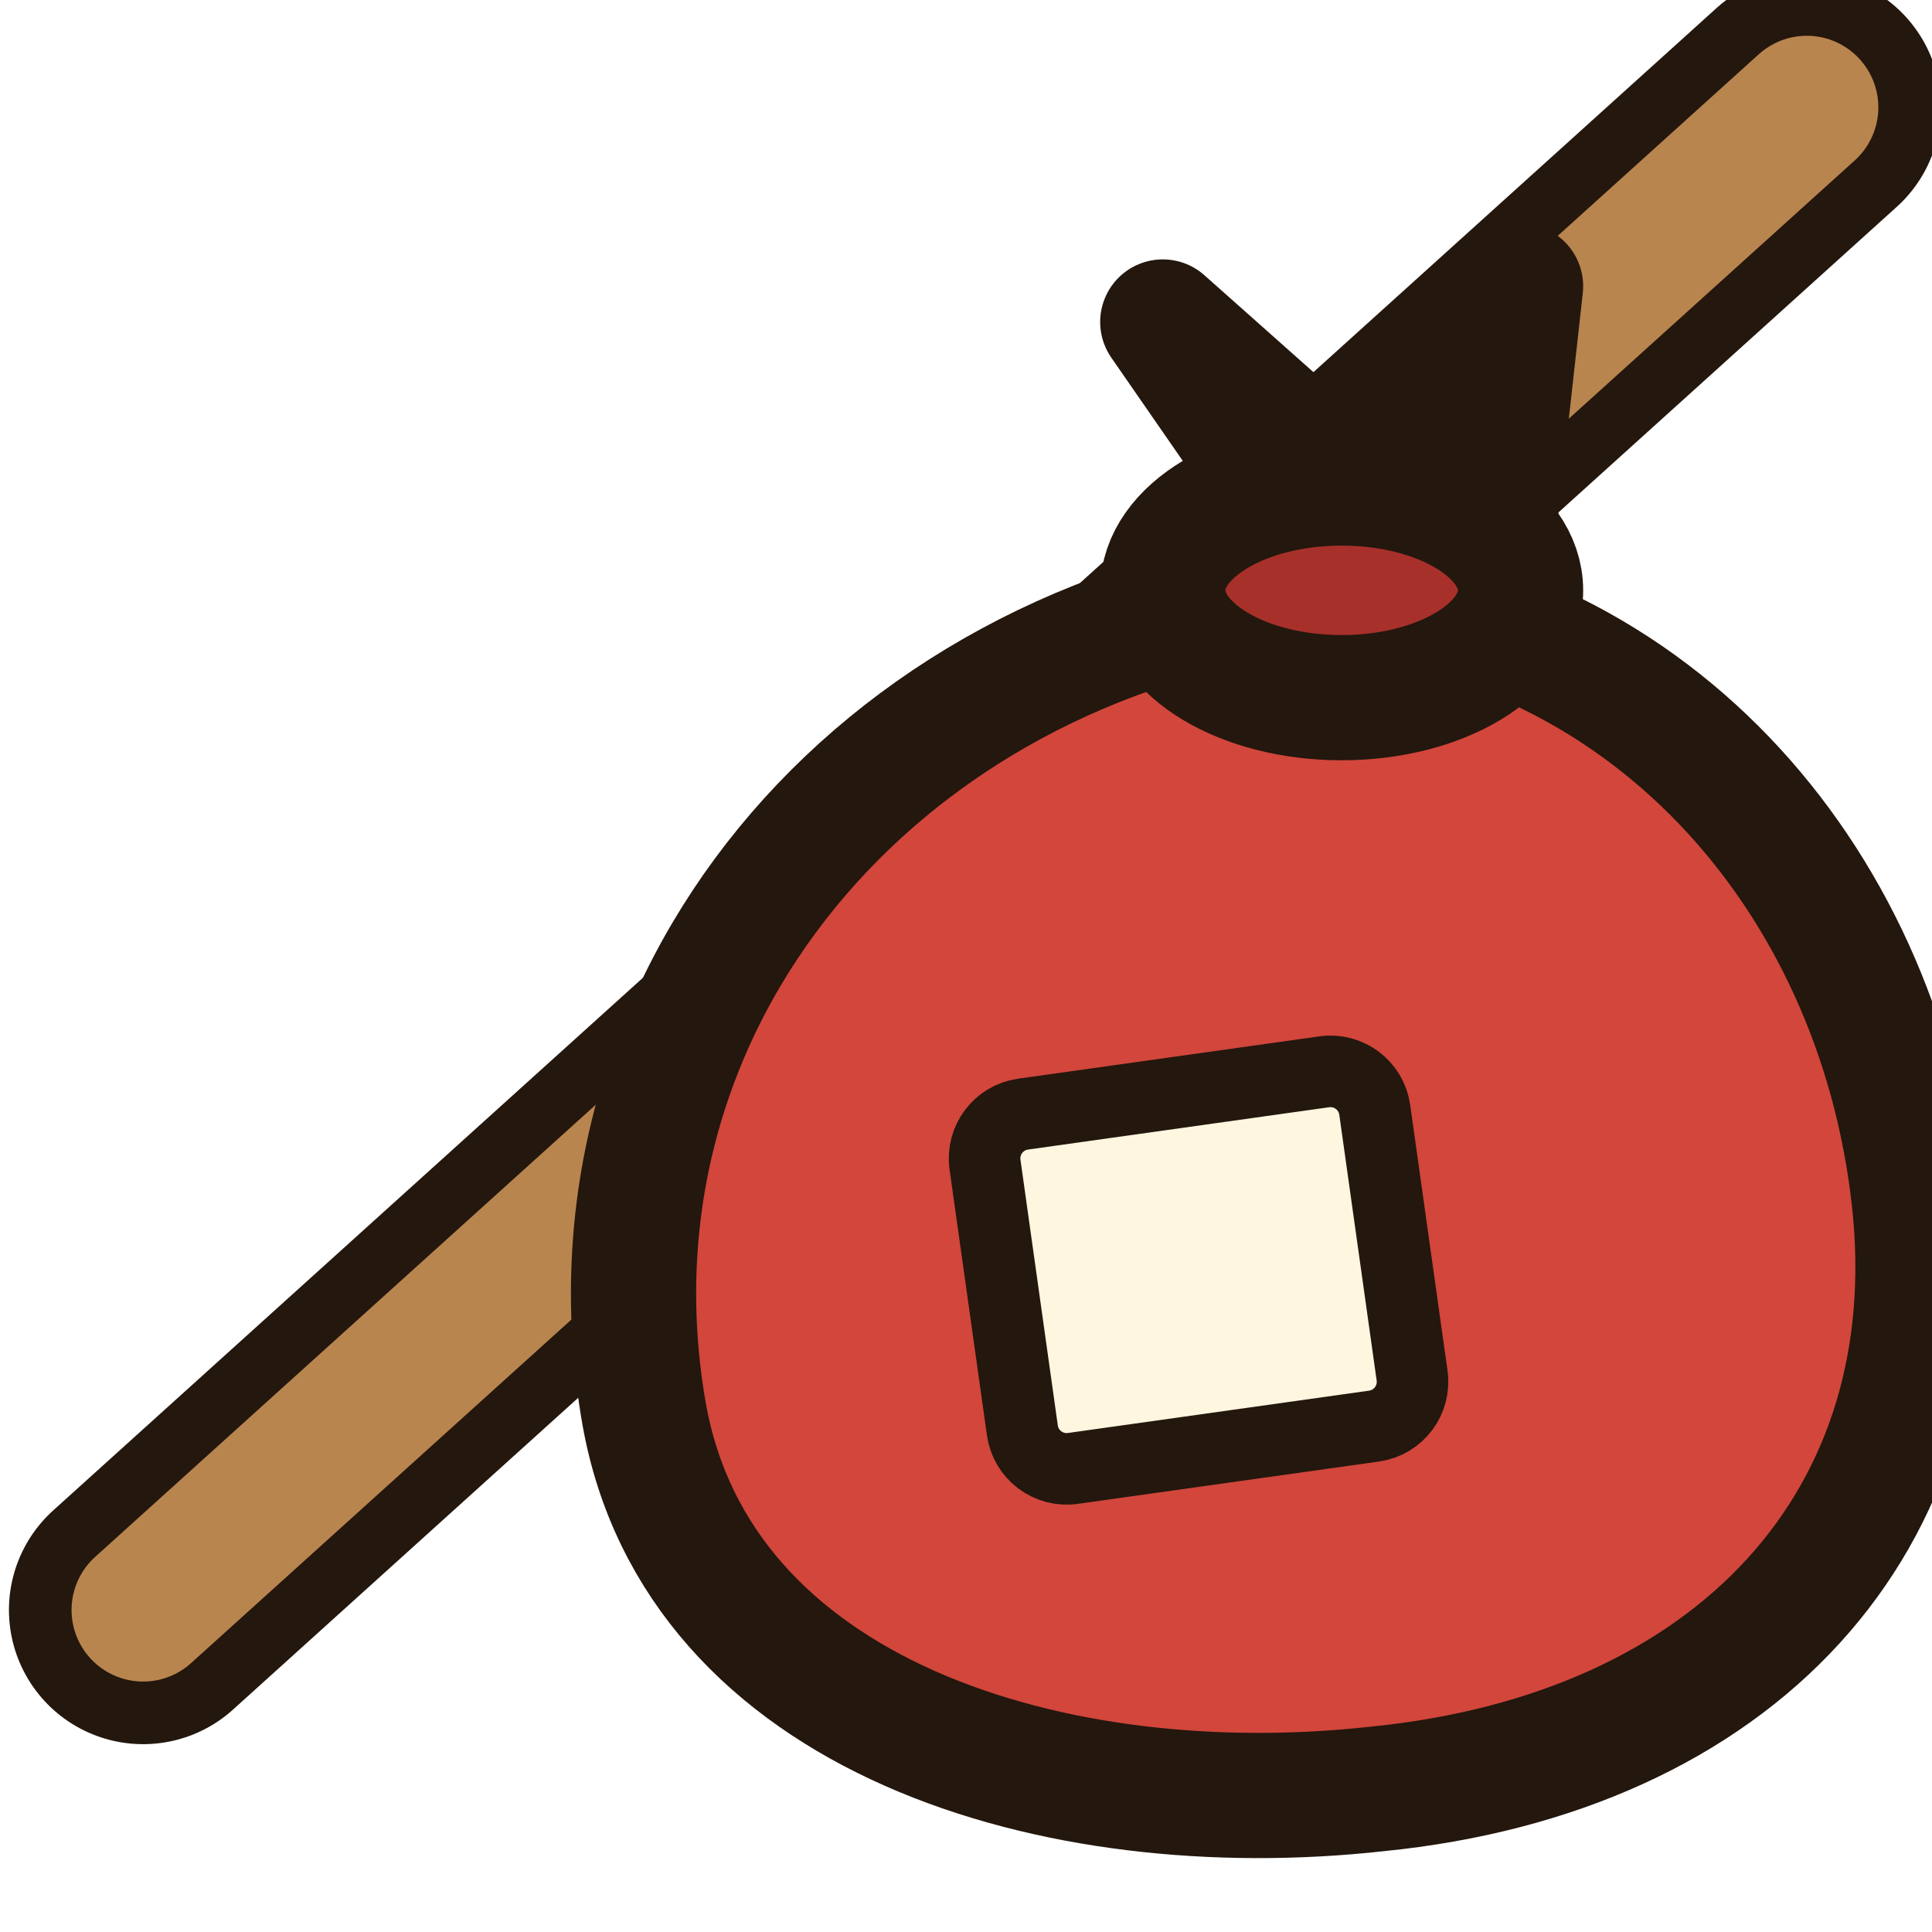
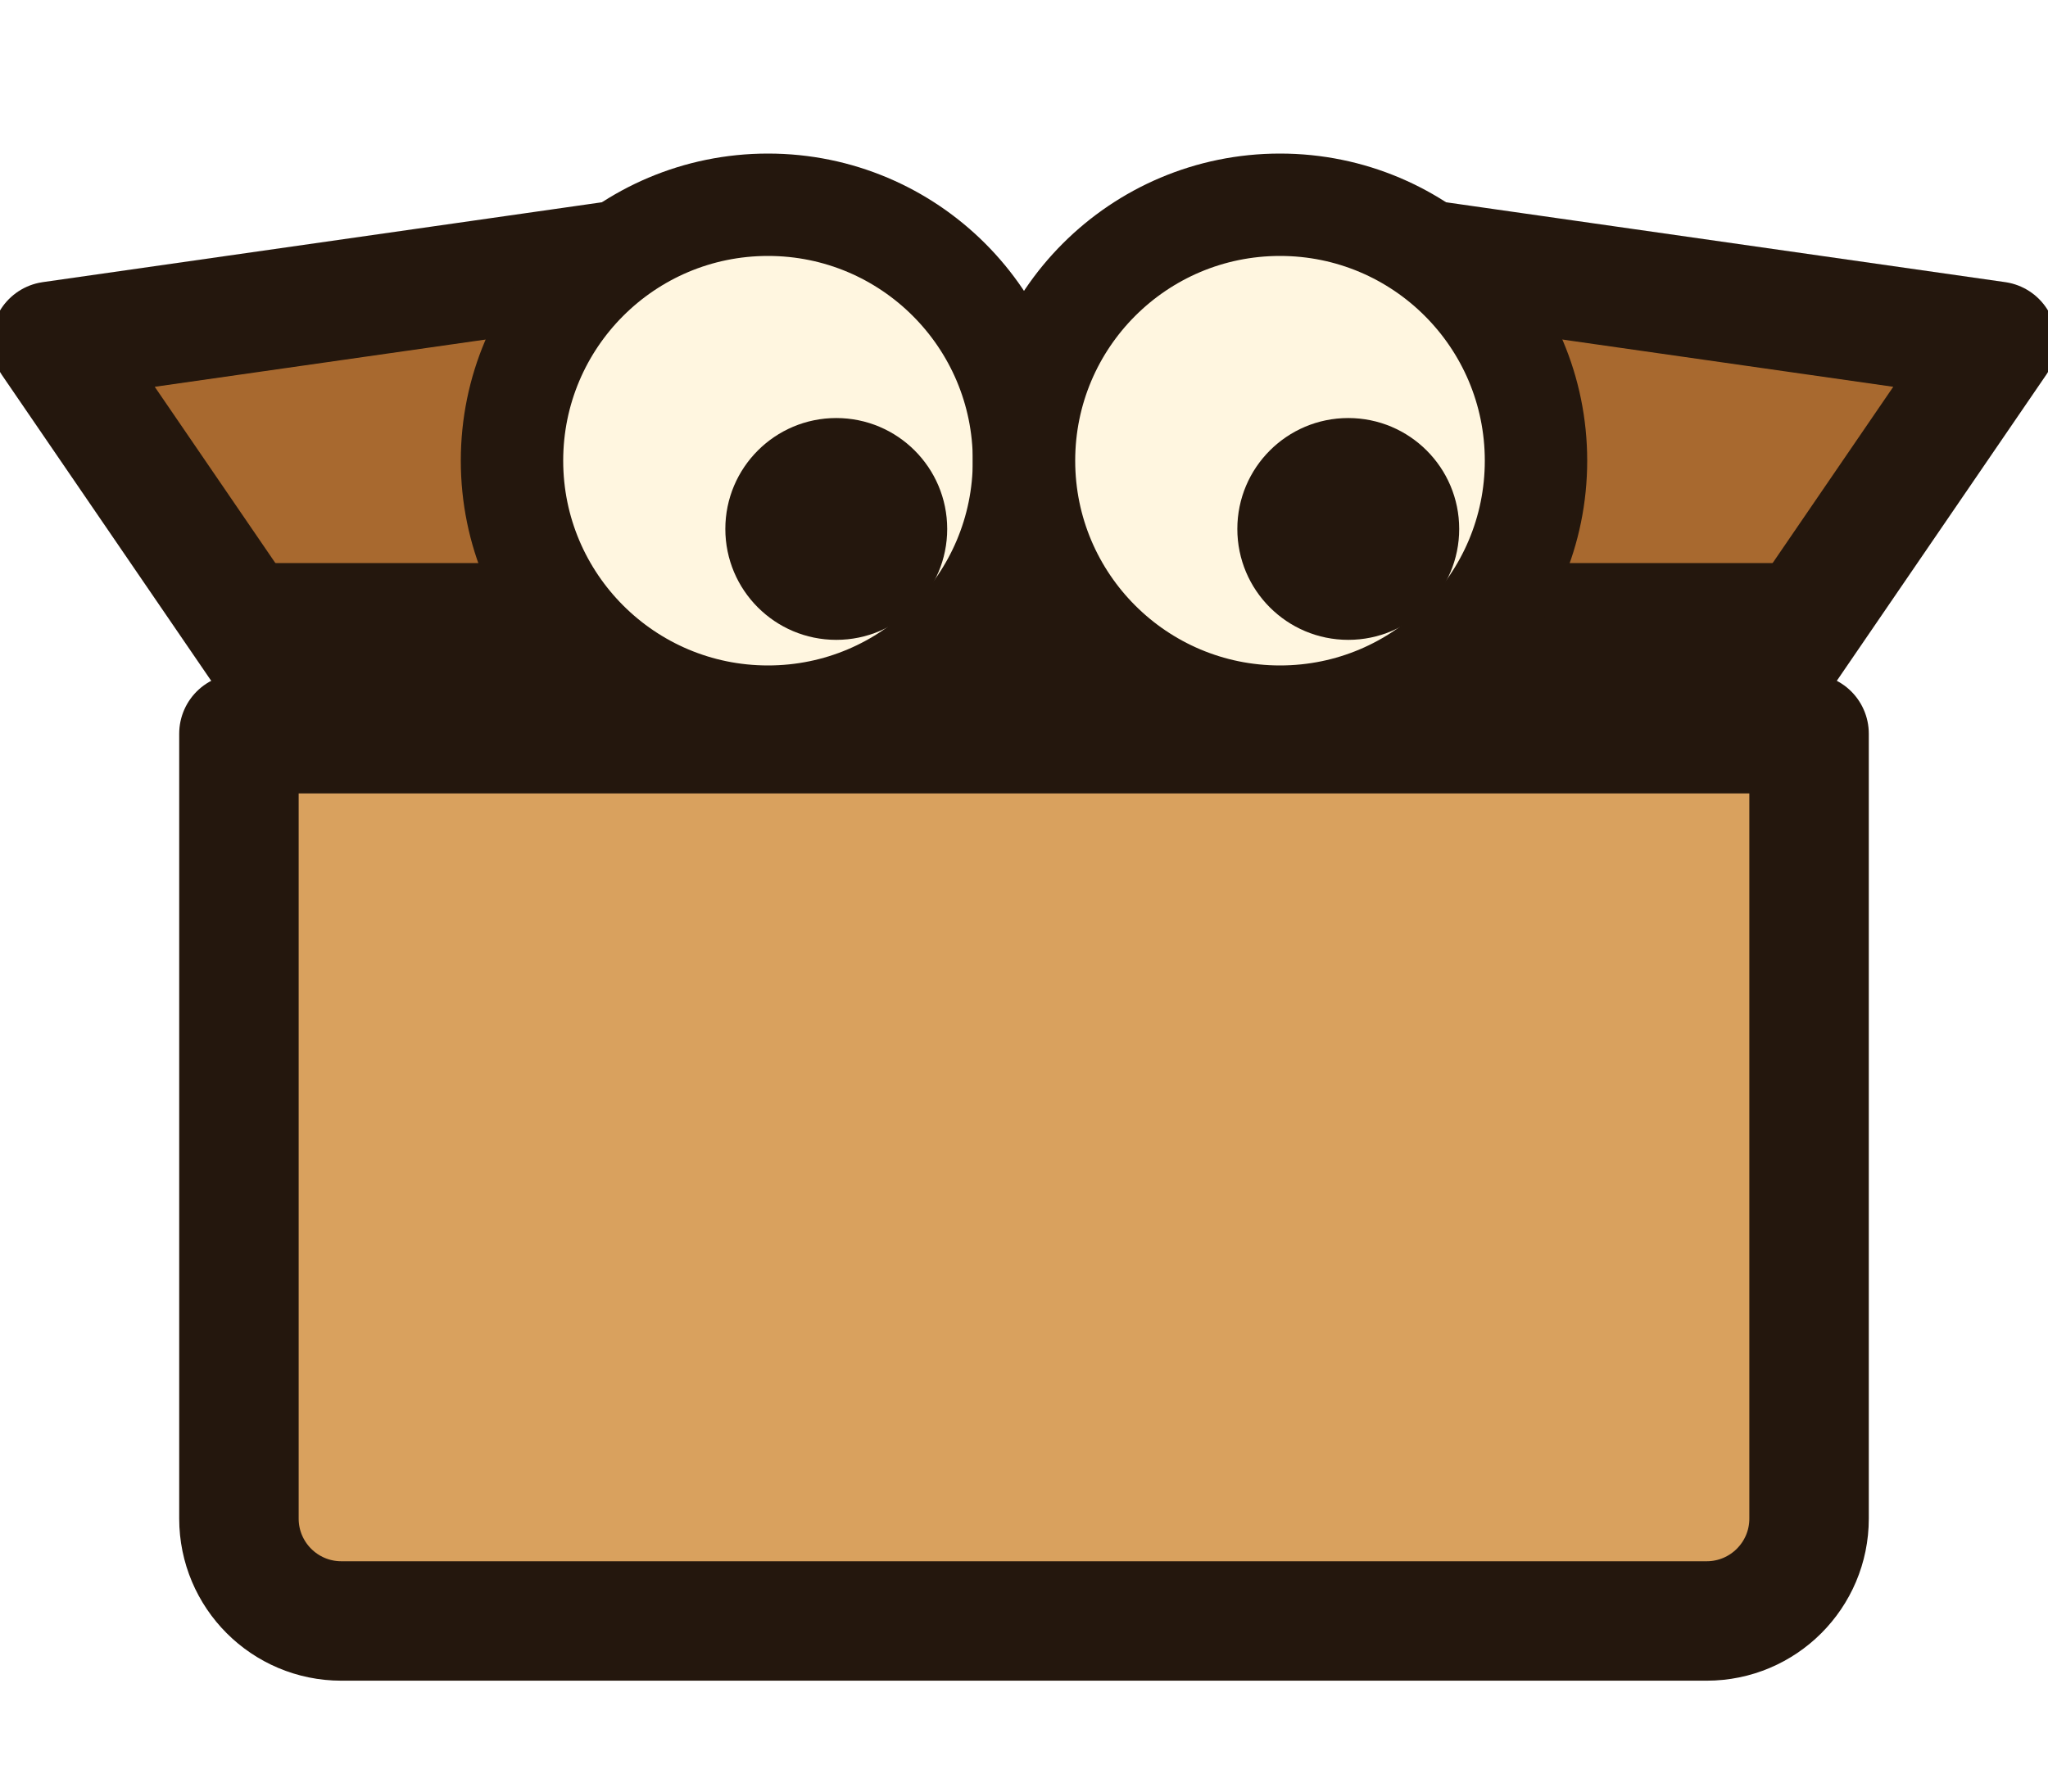
- <svg xmlns="http://www.w3.org/2000/svg" viewBox="20 34 216 216">
-   <path d="M36 214L222 46" stroke="#24170D" stroke-width="30" stroke-linecap="round" />
-   <path d="M36 214L222 46" stroke="#B9854F" stroke-width="16" stroke-linecap="round" />
-   <path d="M150 70l18 26 22-30-4 36z" fill="#D2463C" stroke="#24170D" stroke-width="14" stroke-linejoin="round" />
-   <path d="M166 100c-48 6-82 46-74 92 6 34 46 46 82 42 40-4 64-30 60-66-4-36-30-66-68-68z" fill="#D2463C" stroke="#24170D" stroke-width="14" stroke-linejoin="round" />
-   <ellipse cx="170" cy="100" rx="20" ry="12" fill="#A8302A" stroke="#24170D" stroke-width="14" />
-   <rect x="132" y="156" width="44" height="40" rx="5" fill="#FFF6E0" stroke="#24170D" stroke-width="8" transform="rotate(-8 154 176)" />
+ <svg xmlns="http://www.w3.org/2000/svg" viewBox="8 30 240 210">
+   <path d="M40 108L14 70l70-10 20 40z" fill="#A8692F" stroke="#24170D" stroke-width="14" stroke-linejoin="round" />
+   <path d="M216 108l26-38-70-10-20 40z" fill="#A8692F" stroke="#24170D" stroke-width="14" stroke-linejoin="round" />
+   <rect x="40" y="96" width="176" height="20" fill="#24170D" />
+   <circle cx="98" cy="84" r="30" fill="#FFF6E0" stroke="#24170D" stroke-width="12" />
+   <circle cx="158" cy="84" r="30" fill="#FFF6E0" stroke="#24170D" stroke-width="12" />
+   <circle cx="106" cy="92" r="13" fill="#24170D" />
+   <circle cx="166" cy="92" r="13" fill="#24170D" />
+   <path d="M36 116h184v92a12 12 0 0 1-12 12H48a12 12 0 0 1-12-12z" fill="#D9A15E" stroke="#24170D" stroke-width="14" stroke-linejoin="round" />
</svg>
